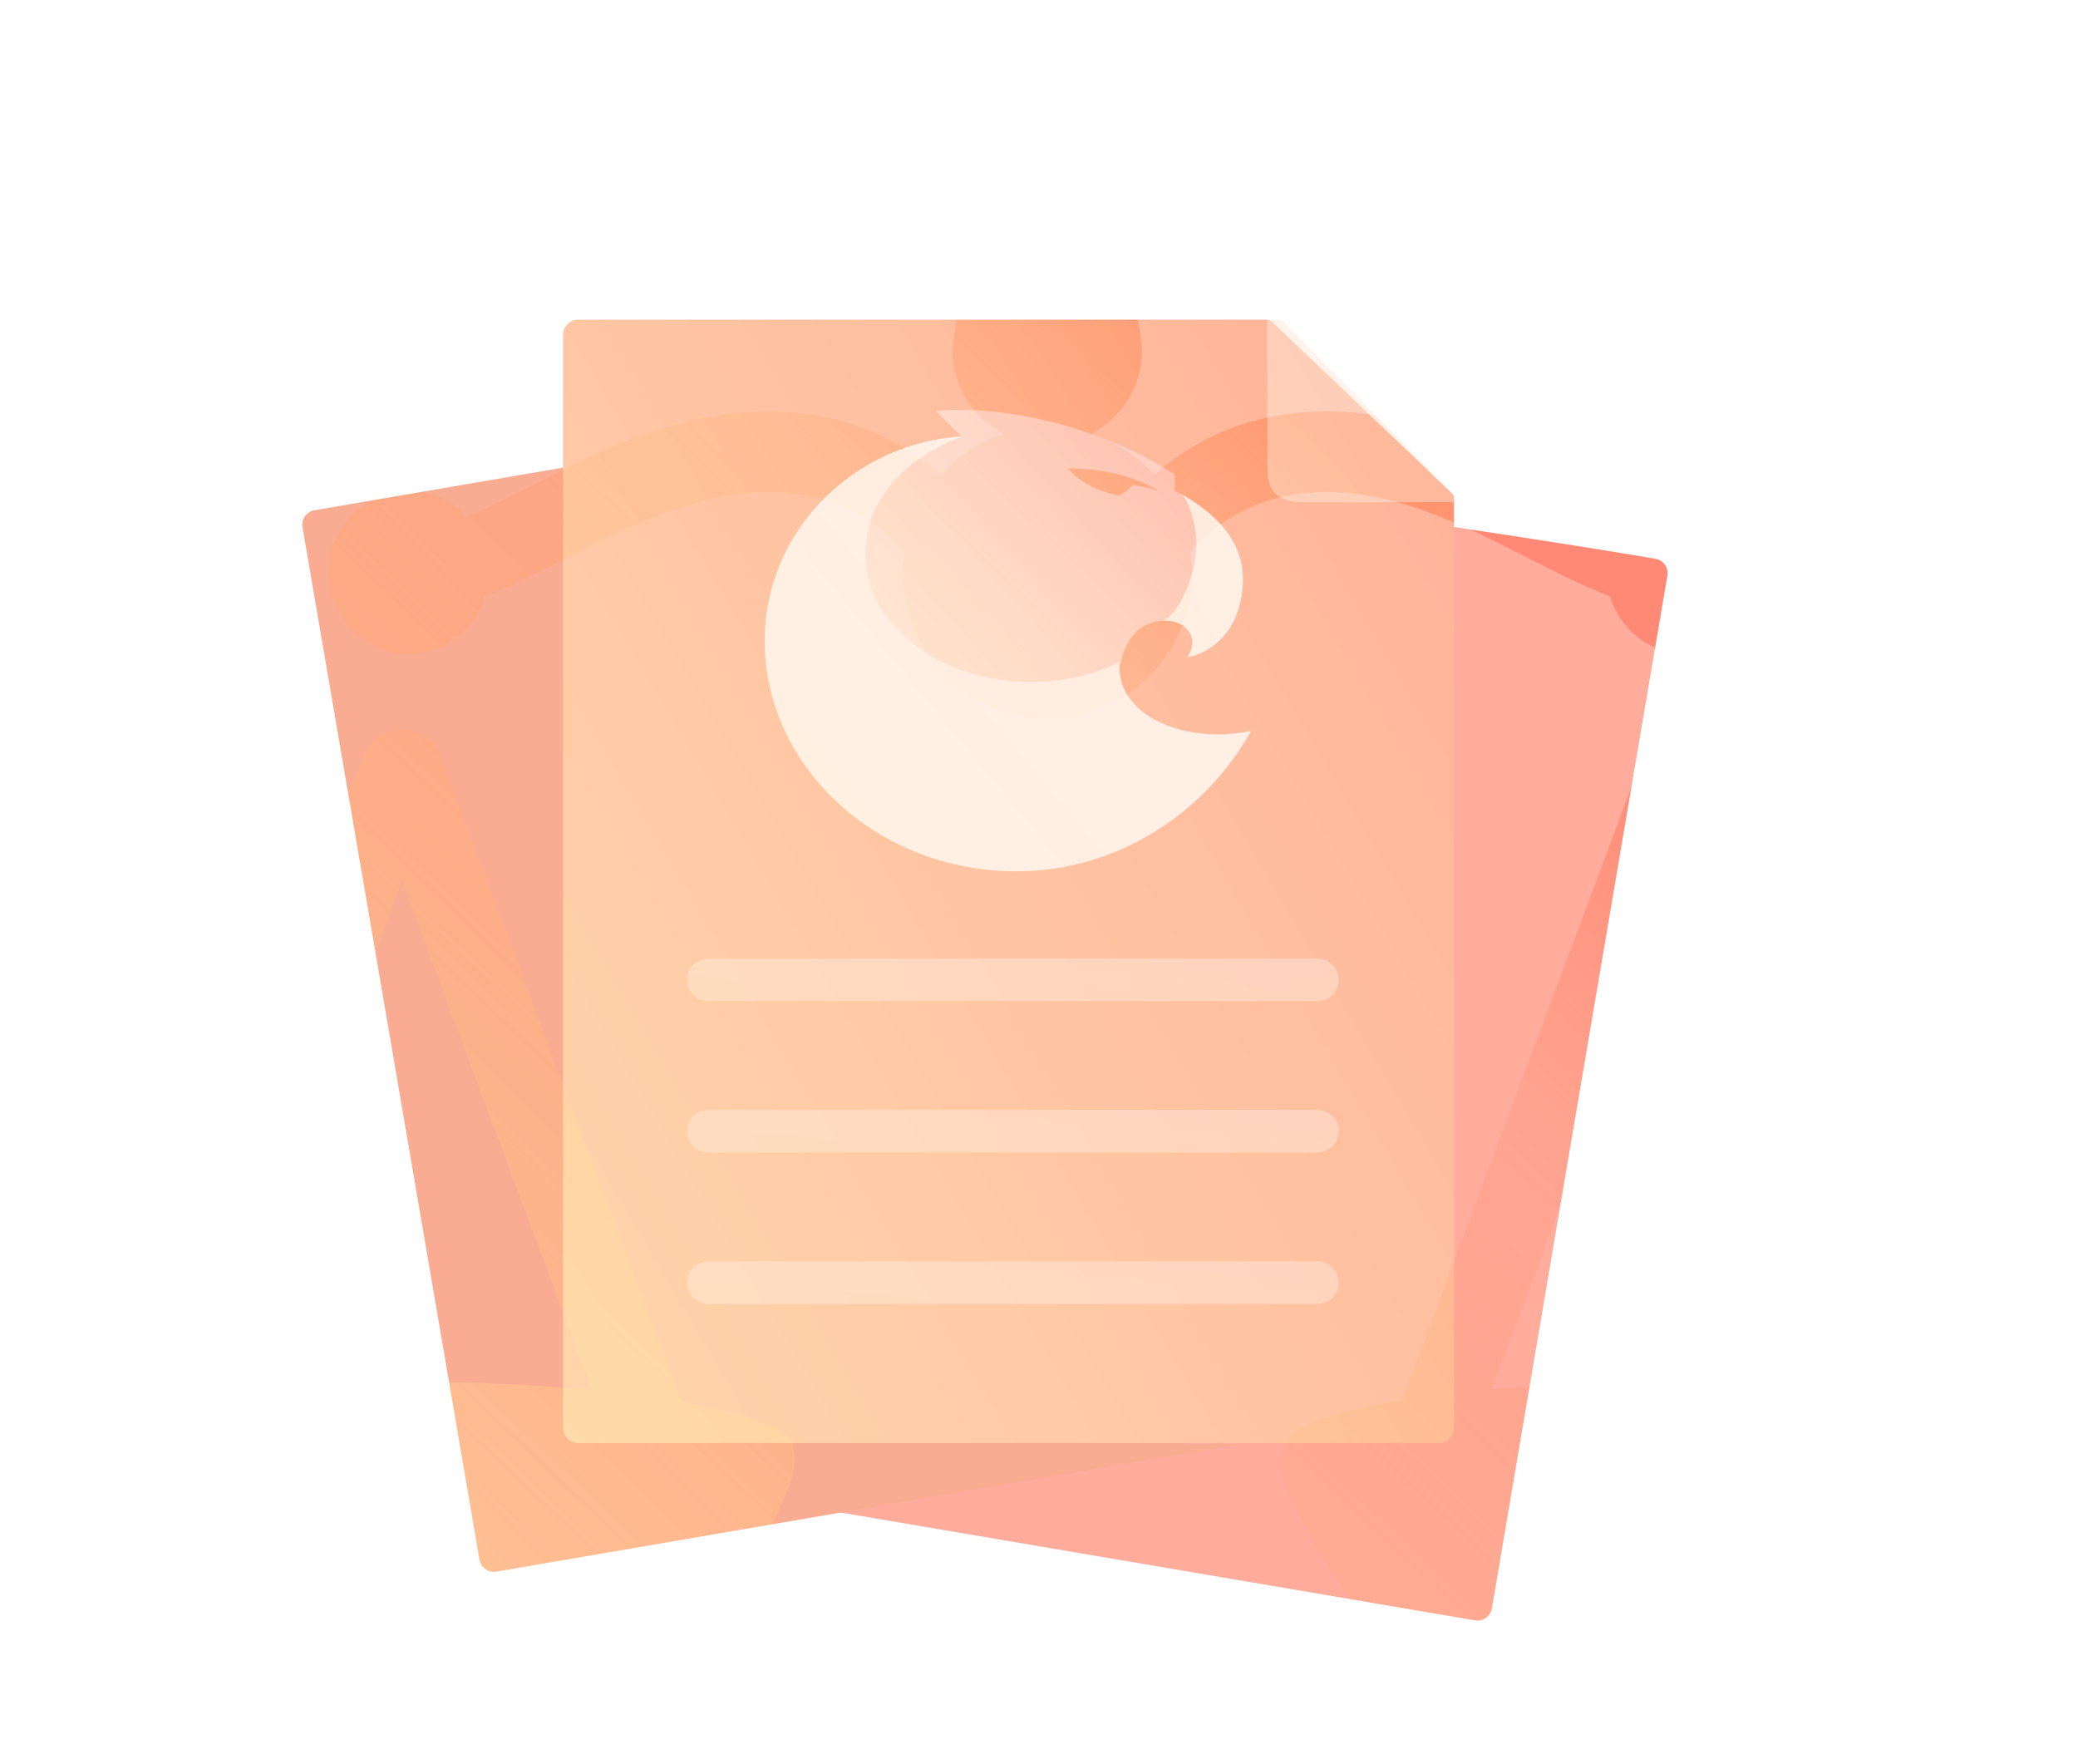
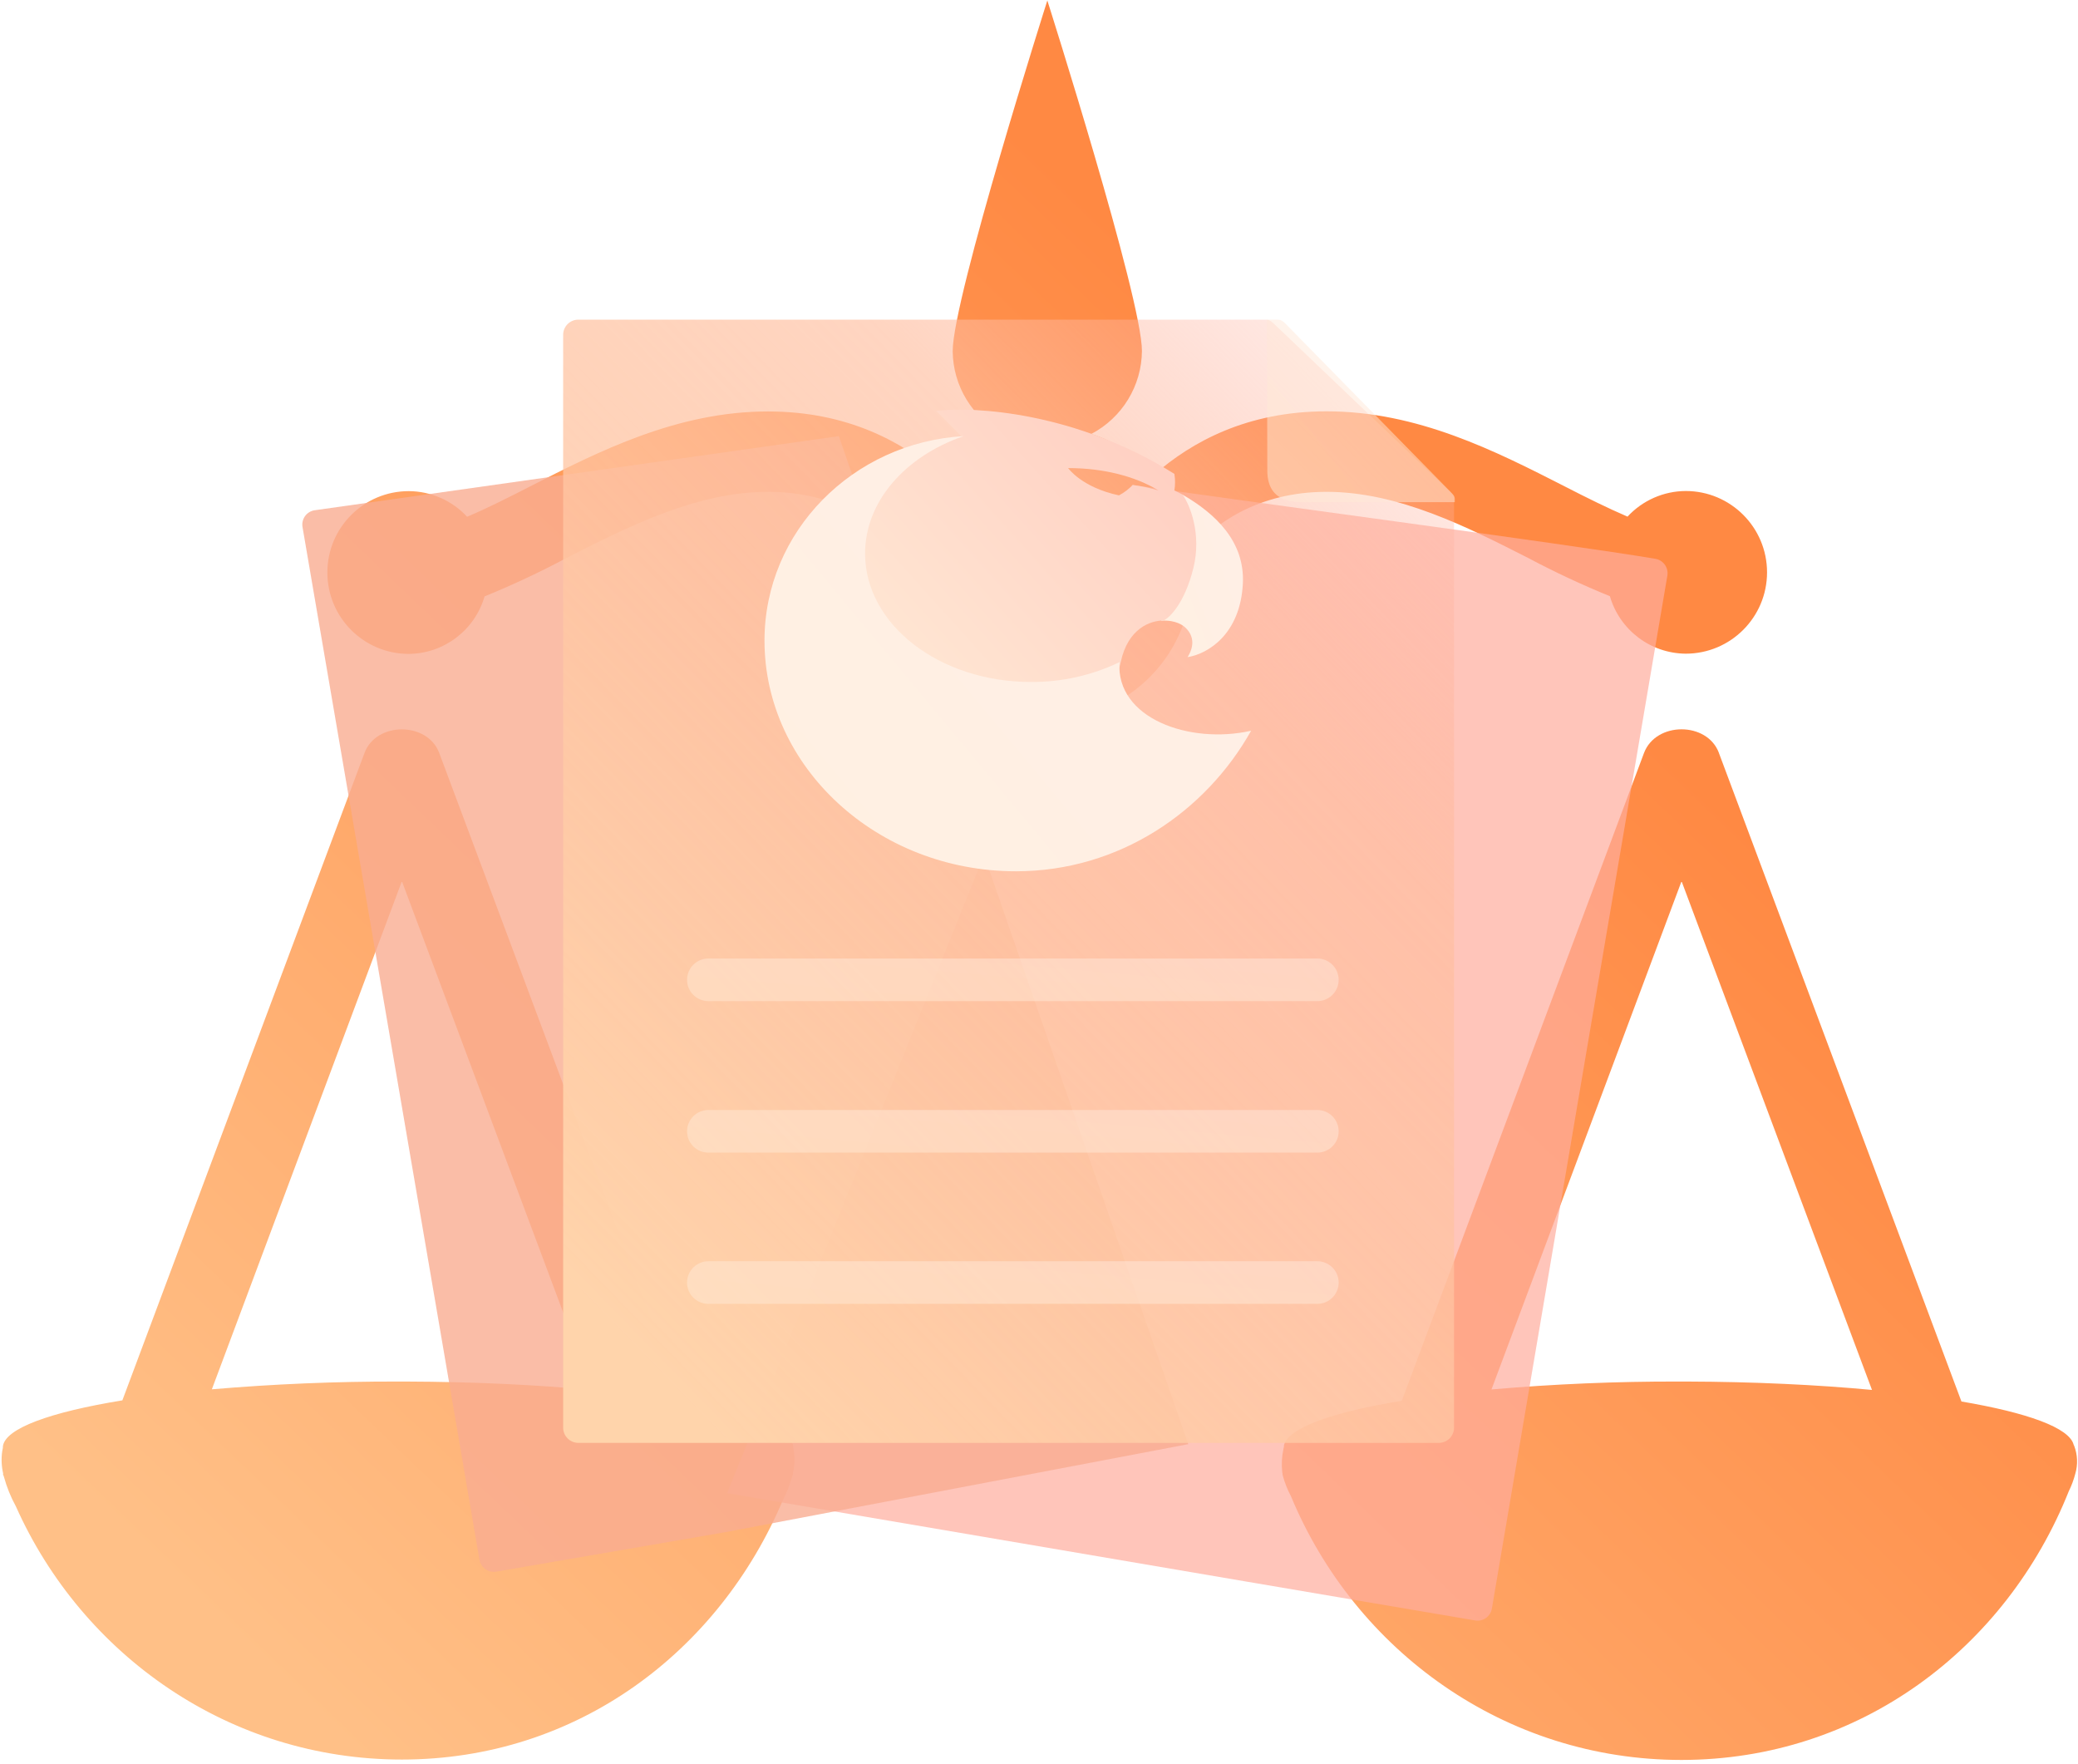
- <svg xmlns="http://www.w3.org/2000/svg" width="476" height="404" viewBox="0 0 476 404" fill="none">
-   <path fill-rule="evenodd" clip-rule="evenodd" d="M318.297 118.501C338.987 121.582 359.484 124.639 379.205 127.987C381.013 128.304 382.242 130.023 381.943 131.827L360.864 255.811L341.741 368.413C341.423 370.221 339.704 371.45 337.898 371.133L285.642 362.247L166.573 342.014L318.297 118.501Z" fill="#FFAC9D" />
-   <path fill-rule="evenodd" clip-rule="evenodd" d="M131.55 106.665L72 116.876C70.203 117.191 68.98 118.914 69.295 120.73L72.816 141.282L90.547 244.669L109.835 357.249C110.15 359.047 111.892 360.269 113.689 359.973L165.939 351.004L261.489 334.622L283.964 330.767H272.199L131.55 106.665Z" fill="#F9AC91" />
-   <path fill-rule="evenodd" clip-rule="evenodd" d="M333.071 271.056V116.41V114.798V114.261C333.071 113.26 332.645 113.093 331.107 111.592L293.106 75.344C291.308 73.639 291.012 73.213 289.956 73.213H287.362H132.446C130.538 73.213 128.981 74.769 128.981 76.678V327.04C128.981 328.949 130.538 330.524 132.446 330.524H329.606C331.514 330.524 333.071 328.949 333.071 327.04V271.056Z" fill="url(#paint0_linear)" />
-   <path d="M284.695 133.619C285.156 124.036 278.463 117.678 270.909 113.313L265.999 142.159C269.398 141.969 271.06 143.26 271.664 143.867C272.42 144.626 274.308 146.903 272.042 150.509C276.763 149.75 284.137 145.195 284.695 133.619Z" fill="url(#paint1_linear)" />
-   <path fill-rule="evenodd" clip-rule="evenodd" d="M220.287 100.036L214.433 94.153C223.246 93.078 246.499 94.457 269.01 108.576C269.387 110.094 269.01 112.371 269.01 112.371L270.898 113.32C272.535 115.66 275.317 122.315 273.353 130.21C271.389 138.104 268.002 141.47 266.555 142.165C263.533 142.165 258.396 143.911 256.735 151.654C255.073 159.397 251.888 161.079 250.503 160.953L217.266 161.332L195.36 148.428L192.149 121.67L198.381 113.32L209.523 104.211L217.455 100.985L220.287 100.036ZM259.542 111.089C258.076 112.616 256.706 113.348 256.315 113.547C247.756 111.727 244.673 107.299 244.673 107.299C252.746 107.249 260.032 109.169 265.362 112.417C265.362 112.417 262.477 111.482 259.542 111.089Z" fill="url(#paint2_linear)" />
-   <path fill-rule="evenodd" clip-rule="evenodd" d="M256.442 151.657C250.575 154.536 243.62 156.203 236.162 156.203C215.198 156.203 198.204 143.034 198.204 126.788C198.204 114.788 207.476 104.467 220.772 99.892C195.485 101.349 175.164 121.664 175.164 146.73C175.164 175.66 200.952 199.563 232.762 199.563C256.516 199.563 276.289 185.791 286.627 167.365C272.402 170.564 255.562 164.482 256.442 151.657Z" fill="url(#paint3_linear)" />
-   <path opacity="0.5" fill-rule="evenodd" clip-rule="evenodd" d="M331.429 111.799L295.672 75.356C293.981 73.641 293.702 73.213 292.708 73.213H290.267L290.337 107.774C290.337 115.506 296.962 115.022 300.152 115.022H333.277V114.481C333.277 113.476 332.876 113.308 331.429 111.799Z" fill="url(#paint4_linear)" />
-   <path opacity="0.5" d="M301.758 229.3H162.259C159.564 229.3 157.38 227.115 157.38 224.419C157.38 221.723 159.564 219.538 162.259 219.538H301.758C304.452 219.538 306.637 221.723 306.637 224.419C306.637 227.115 304.453 229.3 301.758 229.3Z" fill="url(#paint5_linear)" />
-   <path opacity="0.5" d="M301.758 263.973H162.259C159.564 263.973 157.38 261.788 157.38 259.092C157.38 256.396 159.564 254.211 162.259 254.211H301.758C304.452 254.211 306.637 256.396 306.637 259.092C306.637 261.788 304.453 263.973 301.758 263.973Z" fill="url(#paint6_linear)" />
-   <path opacity="0.5" d="M301.758 298.644H162.259C159.564 298.644 157.38 296.459 157.38 293.764C157.38 291.068 159.564 288.883 162.259 288.883H301.758C304.452 288.883 306.637 291.068 306.637 293.764C306.637 296.459 304.453 298.644 301.758 298.644Z" fill="url(#paint7_linear)" />
-   <g style="mix-blend-mode:overlay">
-     <path d="M100.61 172.454L156.178 321.038C171.982 323.768 181.711 327.491 181.711 331.595L181.71 331.645C182.114 333.447 182.082 335.42 181.613 337.565L181.711 337.567L181.4 338.44C180.971 340.043 180.309 341.738 179.412 343.525C164.689 378.45 132.128 403.092 92.055 403.092C52.571 403.092 18.864 379.169 3.644 345.06C2.34 342.604 1.427 340.334 0.9 338.247C0.821 338.025 0.74 337.796 0.659 337.567L0.74 337.564C0.327 335.651 0.252 333.899 0.516 332.309L0.659 331.595L0.675 331.303C1.142 327.157 11.541 323.418 28.053 320.725L83.501 172.454C86.169 165.261 97.923 165.261 100.61 172.454ZM393.741 172.435L449.297 320.985C464.364 323.562 473.985 327.037 475.042 330.886L474.942 330.685L475.17 331.17C475.937 333.011 476.019 335.135 475.418 337.545L475.42 337.549C475.101 338.807 474.608 340.125 473.933 341.518C459.585 377.51 426.016 403.074 385.186 403.074C344.797 403.074 310.452 378.04 295.757 342.679C294.883 340.948 294.186 339.286 293.831 337.728L293.797 337.568C293.795 337.562 293.792 337.555 293.79 337.549L293.793 337.545L293.722 337.146C293.51 335.738 293.6 333.976 293.991 331.861L294.107 331.272L294.124 331.17L294.16 330.979C295.111 326.989 305.263 323.396 321.159 320.778L376.632 172.435C379.3 165.243 391.054 165.243 393.741 172.435ZM294.166 330.979L294.124 331.17H294.128L294.166 330.979ZM92.055 201.832L48.53 318.214C61.239 317.075 75.762 316.429 91.185 316.429L92.925 316.431C108.434 316.48 122.988 317.183 135.649 318.381L92.055 201.832ZM385.186 201.832L341.647 318.242C354.43 317.085 369.064 316.429 384.613 316.429L386.353 316.431C401.736 316.48 416.18 317.171 428.768 318.352L385.186 201.832ZM239.906 0.106C239.906 0.106 261.585 68.306 261.585 80.386C261.585 88.704 256.796 95.73 249.978 99.418C255.589 101.244 260.525 104.453 264.382 108.75C272.991 101.226 285.677 94.236 303.883 94.236C324.703 94.236 342.598 103.365 358.392 111.424C363.419 113.988 368.299 116.441 372.814 118.359C376.177 114.781 380.875 112.494 386.14 112.494C396.339 112.494 404.602 120.83 404.602 131.121C404.602 141.411 396.339 149.747 386.14 149.747C377.859 149.747 371.114 144.159 368.774 136.58C362.724 134.256 356.527 131.121 350.148 127.875C336.182 120.756 320.334 112.678 303.883 112.678C288.071 112.678 278.201 120.074 272.571 126.326C272.79 127.912 273.046 129.479 273.046 131.121C273.046 149.581 258.203 164.556 239.906 164.556C221.608 164.556 206.765 149.581 206.765 131.121C206.765 129.479 207.021 127.893 207.241 126.307C201.592 120.037 191.722 112.678 175.928 112.678C159.477 112.678 143.629 120.775 129.645 127.893C123.284 131.139 117.087 134.274 111.037 136.598C108.697 144.178 101.952 149.766 93.672 149.766C83.472 149.766 75.21 141.411 75.21 131.121C75.21 120.83 83.472 112.494 93.672 112.494C98.936 112.494 103.634 114.799 106.997 118.359C111.512 116.459 116.375 114.006 121.401 111.424C137.195 103.365 155.108 94.236 175.928 94.236C194.134 94.236 206.82 101.226 215.43 108.75C219.287 104.453 224.222 101.226 229.834 99.418C223.016 95.73 218.226 88.722 218.226 80.386C218.226 68.306 239.906 0.106 239.906 0.106Z" fill="url(#paint8_linear)" />
-   </g>
+ <svg xmlns="http://www.w3.org/2000/svg" xmlns:xlink="http://www.w3.org/1999/xlink" width="476" height="404">
  <defs>
-     <linearGradient id="paint0_linear" x1="128.981" y1="293.462" x2="755.044" y2="-75.909" gradientUnits="userSpaceOnUse">
-       <stop stop-color="#FFD4AB" />
-       <stop offset="1" stop-color="#FF7C7C" />
+     <linearGradient id="c" x1="358.79" y1="254.11" x2="100.01" y2="-16.38" gradientTransform="matrix(1 0 0 -1 0 404)" gradientUnits="userSpaceOnUse">
+       <stop offset="0" stop-color="#ff8943" />
+       <stop offset="1" stop-color="#ffc087" />
    </linearGradient>
-     <linearGradient id="paint1_linear" x1="265.999" y1="145.151" x2="333.893" y2="119.737" gradientUnits="userSpaceOnUse">
-       <stop stop-color="#FFF0E2" />
-       <stop offset="1" stop-color="#FFECEC" />
+     <linearGradient id="d" x1="133.34" y1="106.96" x2="342.46" y2="310.7" gradientTransform="matrix(1 0 0 -1 0 404)" gradientUnits="userSpaceOnUse">
+       <stop offset="0" stop-color="#ffd4ab" />
+       <stop offset=".7" stop-color="#ffbd9e" stop-opacity=".64" />
+       <stop offset="1" stop-color="#ffad9f" stop-opacity=".2" />
    </linearGradient>
-     <linearGradient id="paint2_linear" x1="192.149" y1="151.615" x2="378.708" y2="-16.804" gradientUnits="userSpaceOnUse">
-       <stop stop-color="#FFE9D5" />
-       <stop offset="1" stop-color="#FF9F9F" />
+     <linearGradient id="a" x1="262.36" y1="268.56" x2="330.26" y2="293.97" gradientTransform="matrix(1 0 0 -1 0 404)" gradientUnits="userSpaceOnUse">
+       <stop offset="0" stop-color="#fff0e2" />
+       <stop offset="1" stop-color="#ffecec" />
    </linearGradient>
-     <linearGradient id="paint3_linear" x1="175.164" y1="185.207" x2="447.595" y2="-41.412" gradientUnits="userSpaceOnUse">
-       <stop stop-color="#FFF0E2" />
-       <stop offset="1" stop-color="#FFECEC" />
+     <linearGradient id="e" x1="198.56" y1="245.28" x2="385.12" y2="413.7" gradientTransform="matrix(1 0 0 -1 0 404)" gradientUnits="userSpaceOnUse">
+       <stop offset="0" stop-color="#ffe9d5" />
+       <stop offset="1" stop-color="#ff9f9f" />
    </linearGradient>
-     <linearGradient id="paint4_linear" x1="290.267" y1="109.005" x2="402.456" y2="23.17" gradientUnits="userSpaceOnUse">
-       <stop stop-color="#FFE9D5" />
-       <stop offset="1" stop-color="#FFE4E4" />
+     <linearGradient id="f" x1="180.19" y1="212.75" x2="452.62" y2="439.37" xlink:href="#a" />
+     <linearGradient id="g" x1="291.02" y1="294.01" x2="403.21" y2="379.84" gradientTransform="matrix(1 0 0 -1 0 404)" gradientUnits="userSpaceOnUse">
+       <stop offset="0" stop-color="#ffe9d5" />
+       <stop offset="1" stop-color="#ffe4e4" />
    </linearGradient>
-     <linearGradient id="paint5_linear" x1="157.38" y1="227.894" x2="162.115" y2="174.041" gradientUnits="userSpaceOnUse">
-       <stop stop-color="#FFE9D5" />
-       <stop offset="1" stop-color="#FFE7E7" />
+     <linearGradient id="b" x1="231.13" y1="169.62" x2="235.87" y2="223.47" gradientTransform="matrix(1 0 0 -1 0 404)" gradientUnits="userSpaceOnUse">
+       <stop offset="0" stop-color="#ffe9d5" />
+       <stop offset="1" stop-color="#ffe7e7" />
    </linearGradient>
-     <linearGradient id="paint6_linear" x1="157.38" y1="262.566" x2="162.115" y2="208.714" gradientUnits="userSpaceOnUse">
-       <stop stop-color="#FFE9D5" />
-       <stop offset="1" stop-color="#FFE7E7" />
-     </linearGradient>
-     <linearGradient id="paint7_linear" x1="157.38" y1="297.238" x2="162.115" y2="243.385" gradientUnits="userSpaceOnUse">
-       <stop stop-color="#FFE9D5" />
-       <stop offset="1" stop-color="#FFE7E7" />
-     </linearGradient>
-     <linearGradient id="paint8_linear" x1="326.288" y1="118.794" x2="67.501" y2="389.277" gradientUnits="userSpaceOnUse">
-       <stop stop-color="#FF4A4A" />
-       <stop offset="0.228" stop-color="#FF625A" stop-opacity="0.46" />
-       <stop offset="1" stop-color="#FFAE8B" />
-     </linearGradient>
+     <linearGradient id="h" x1="231.13" y1="134.95" x2="235.87" y2="188.8" xlink:href="#b" />
+     <linearGradient id="i" x1="231.13" y1="100.28" x2="235.87" y2="154.13" xlink:href="#b" />
  </defs>
+   <path d="M100.61 172.45L156.18 321c15.8 2.73 25.53 6.45 25.53 10.56a13.7 13.7 0 01-.1 5.93h.1l-.31.87a26.69 26.69 0 01-2 5.08c-14.72 34.93-47.28 59.57-87.35 59.57-39.49 0-73.2-23.92-88.42-58a31.35 31.35 0 01-2.73-6.76l-.24-.68h.08a13.91 13.91 0 01-.22-5.25l.14-.71v-.3c.46-4.14 10.86-7.88 27.37-10.57L83.5 172.45c2.67-7.19 14.42-7.19 17.11 0zm293.13 0L449.3 321c15.06 2.56 24.7 6 25.7 9.89l-.1-.21.23.49a10 10 0 01.25 6.38 20.83 20.83 0 01-1.49 4c-14.35 36-47.91 61.55-88.74 61.55-40.39 0-74.74-25-89.43-60.39a22.28 22.28 0 01-1.93-4.95v-.16l-.07-.4a16.54 16.54 0 01.27-5.29l.12-.59V331.03c.95-4 11.1-7.58 27-10.2l55.47-148.35c2.72-7.24 14.47-7.24 17.16-.05zM294.17 331l-.05.19zM92.06 201.83L48.53 318.21a488.2 488.2 0 0142.65-1.78h1.74c15.51.05 30.07.75 42.73 1.95zm293.13 0l-43.54 116.41a482.56 482.56 0 0143-1.81h1.74c15.39.05 29.83.74 42.42 1.92zM239.91.11s21.67 68.2 21.67 80.28a21.66 21.66 0 01-11.6 19 32.93 32.93 0 0114.4 9.33c8.61-7.52 21.3-14.51 39.5-14.51 20.82 0 38.72 9.12 54.51 17.18 5 2.57 9.91 5 14.42 6.94a18.27 18.27 0 0113.33-5.87 18.63 18.63 0 010 37.26 18.25 18.25 0 01-17.37-13.17 202.94 202.94 0 01-18.62-8.7c-14-7.12-29.82-15.2-46.27-15.2-15.81 0-25.68 7.39-31.31 13.65a34.39 34.39 0 01.48 4.79 33.15 33.15 0 11-66.29 0 34.68 34.68 0 01.48-4.81c-5.65-6.27-15.52-13.63-31.31-13.63-16.45 0-32.3 8.1-46.28 15.21A201.74 201.74 0 01111 136.6a18.25 18.25 0 01-17.37 13.17 18.64 18.64 0 010-37.28 18.32 18.32 0 0113.37 5.87c4.51-1.9 9.38-4.35 14.4-6.94 15.8-8.06 33.71-17.18 54.53-17.18 18.2 0 30.89 7 39.5 14.51a32.84 32.84 0 0114.4-9.33 21.66 21.66 0 01-11.6-19c0-12.11 21.68-80.31 21.68-80.31z" fill="url(#c)" />
+   <path d="M259.54 111.09c20.69 3.08 99.94 13.55 119.66 16.9a3.35 3.35 0 012.74 3.84l-21.08 124-19.12 112.6a3.33 3.33 0 01-3.84 2.72l-52.26-8.88L166.57 342z" fill="#ffac9d" fill-rule="evenodd" opacity=".7" />
+   <path d="M192.15 99.89L72 116.88a3.32 3.32 0 00-2.7 3.85l3.52 20.55 17.73 103.39 19.28 112.58a3.37 3.37 0 003.86 2.72l52.25-9 106.26-20.2z" fill="#f9ac91" fill-rule="evenodd" opacity=".8" />
+   <path d="M333.07 271.06v-156.8c0-1-.43-1.17-2-2.67l-38-36.25c-1.8-1.7-2.1-2.13-3.15-2.13H132.45a3.48 3.48 0 00-3.45 3.47V327a3.49 3.49 0 003.47 3.48h197.14a3.48 3.48 0 003.46-3.48z" fill-rule="evenodd" fill="url(#d)" />
+   <path d="M284.7 133.62c.46-9.58-6.24-15.94-13.79-20.31L266 142.16c3.4-.19 5.06 1.1 5.66 1.71.76.76 2.65 3 .38 6.64 4.72-.76 12.1-5.31 12.66-16.89z" fill="url(#a)" />
+   <path d="M220.29 100l-5.86-5.89c8.82-1.07 32.07.31 54.58 14.43a11.56 11.56 0 010 3.79l1.89.95c1.64 2.34 4.42 9 2.45 16.89s-5.35 11.26-6.8 11.95c-3 0-8.15 1.75-9.82 9.49s-4.84 9.43-6.23 9.3l-33.23.38-21.91-12.9-3.21-26.76 6.23-8.35 11.14-9.11 7.94-3.22zm39.25 11a12.27 12.27 0 01-3.22 2.46c-8.56-1.82-11.65-6.25-11.65-6.25 8.08 0 15.36 1.87 20.69 5.12a37.35 37.35 0 00-5.82-1.24z" fill-rule="evenodd" fill="url(#e)" />
+   <path d="M256.44 151.66a46.13 46.13 0 01-20.28 4.54c-21 0-38-13.17-38-29.41 0-12 9.28-22.32 22.57-26.9-25.28 1.46-45.61 21.77-45.61 46.84 0 28.93 25.79 52.83 57.6 52.83 23.76 0 43.53-13.77 53.87-32.19-14.19 3.19-31.03-2.89-30.15-15.71z" fill-rule="evenodd" fill="url(#f)" />
+   <path d="M331.43 111.8l-35.76-36.44c-1.69-1.72-2-2.15-3-2.15h-2.44l.07 34.56c0 7.74 6.62 7.25 9.81 7.25h33.13v-.54c.04-1-.36-1.17-1.81-2.68z" fill-rule="evenodd" opacity=".5" fill="url(#g)" style="isolation:isolate" />
+   <path d="M301.76 229.3h-139.5a4.88 4.88 0 110-9.76h139.5a4.88 4.88 0 010 9.76z" opacity=".5" fill="url(#b)" style="isolation:isolate" />
+   <path d="M301.76 264h-139.5a4.88 4.88 0 110-9.76h139.5a4.88 4.88 0 110 9.76z" opacity=".5" fill="url(#h)" style="isolation:isolate" />
+   <path d="M301.76 298.64h-139.5a4.88 4.88 0 010-9.76h139.5a4.88 4.88 0 010 9.76z" opacity=".5" fill="url(#i)" style="isolation:isolate" />
</svg>
